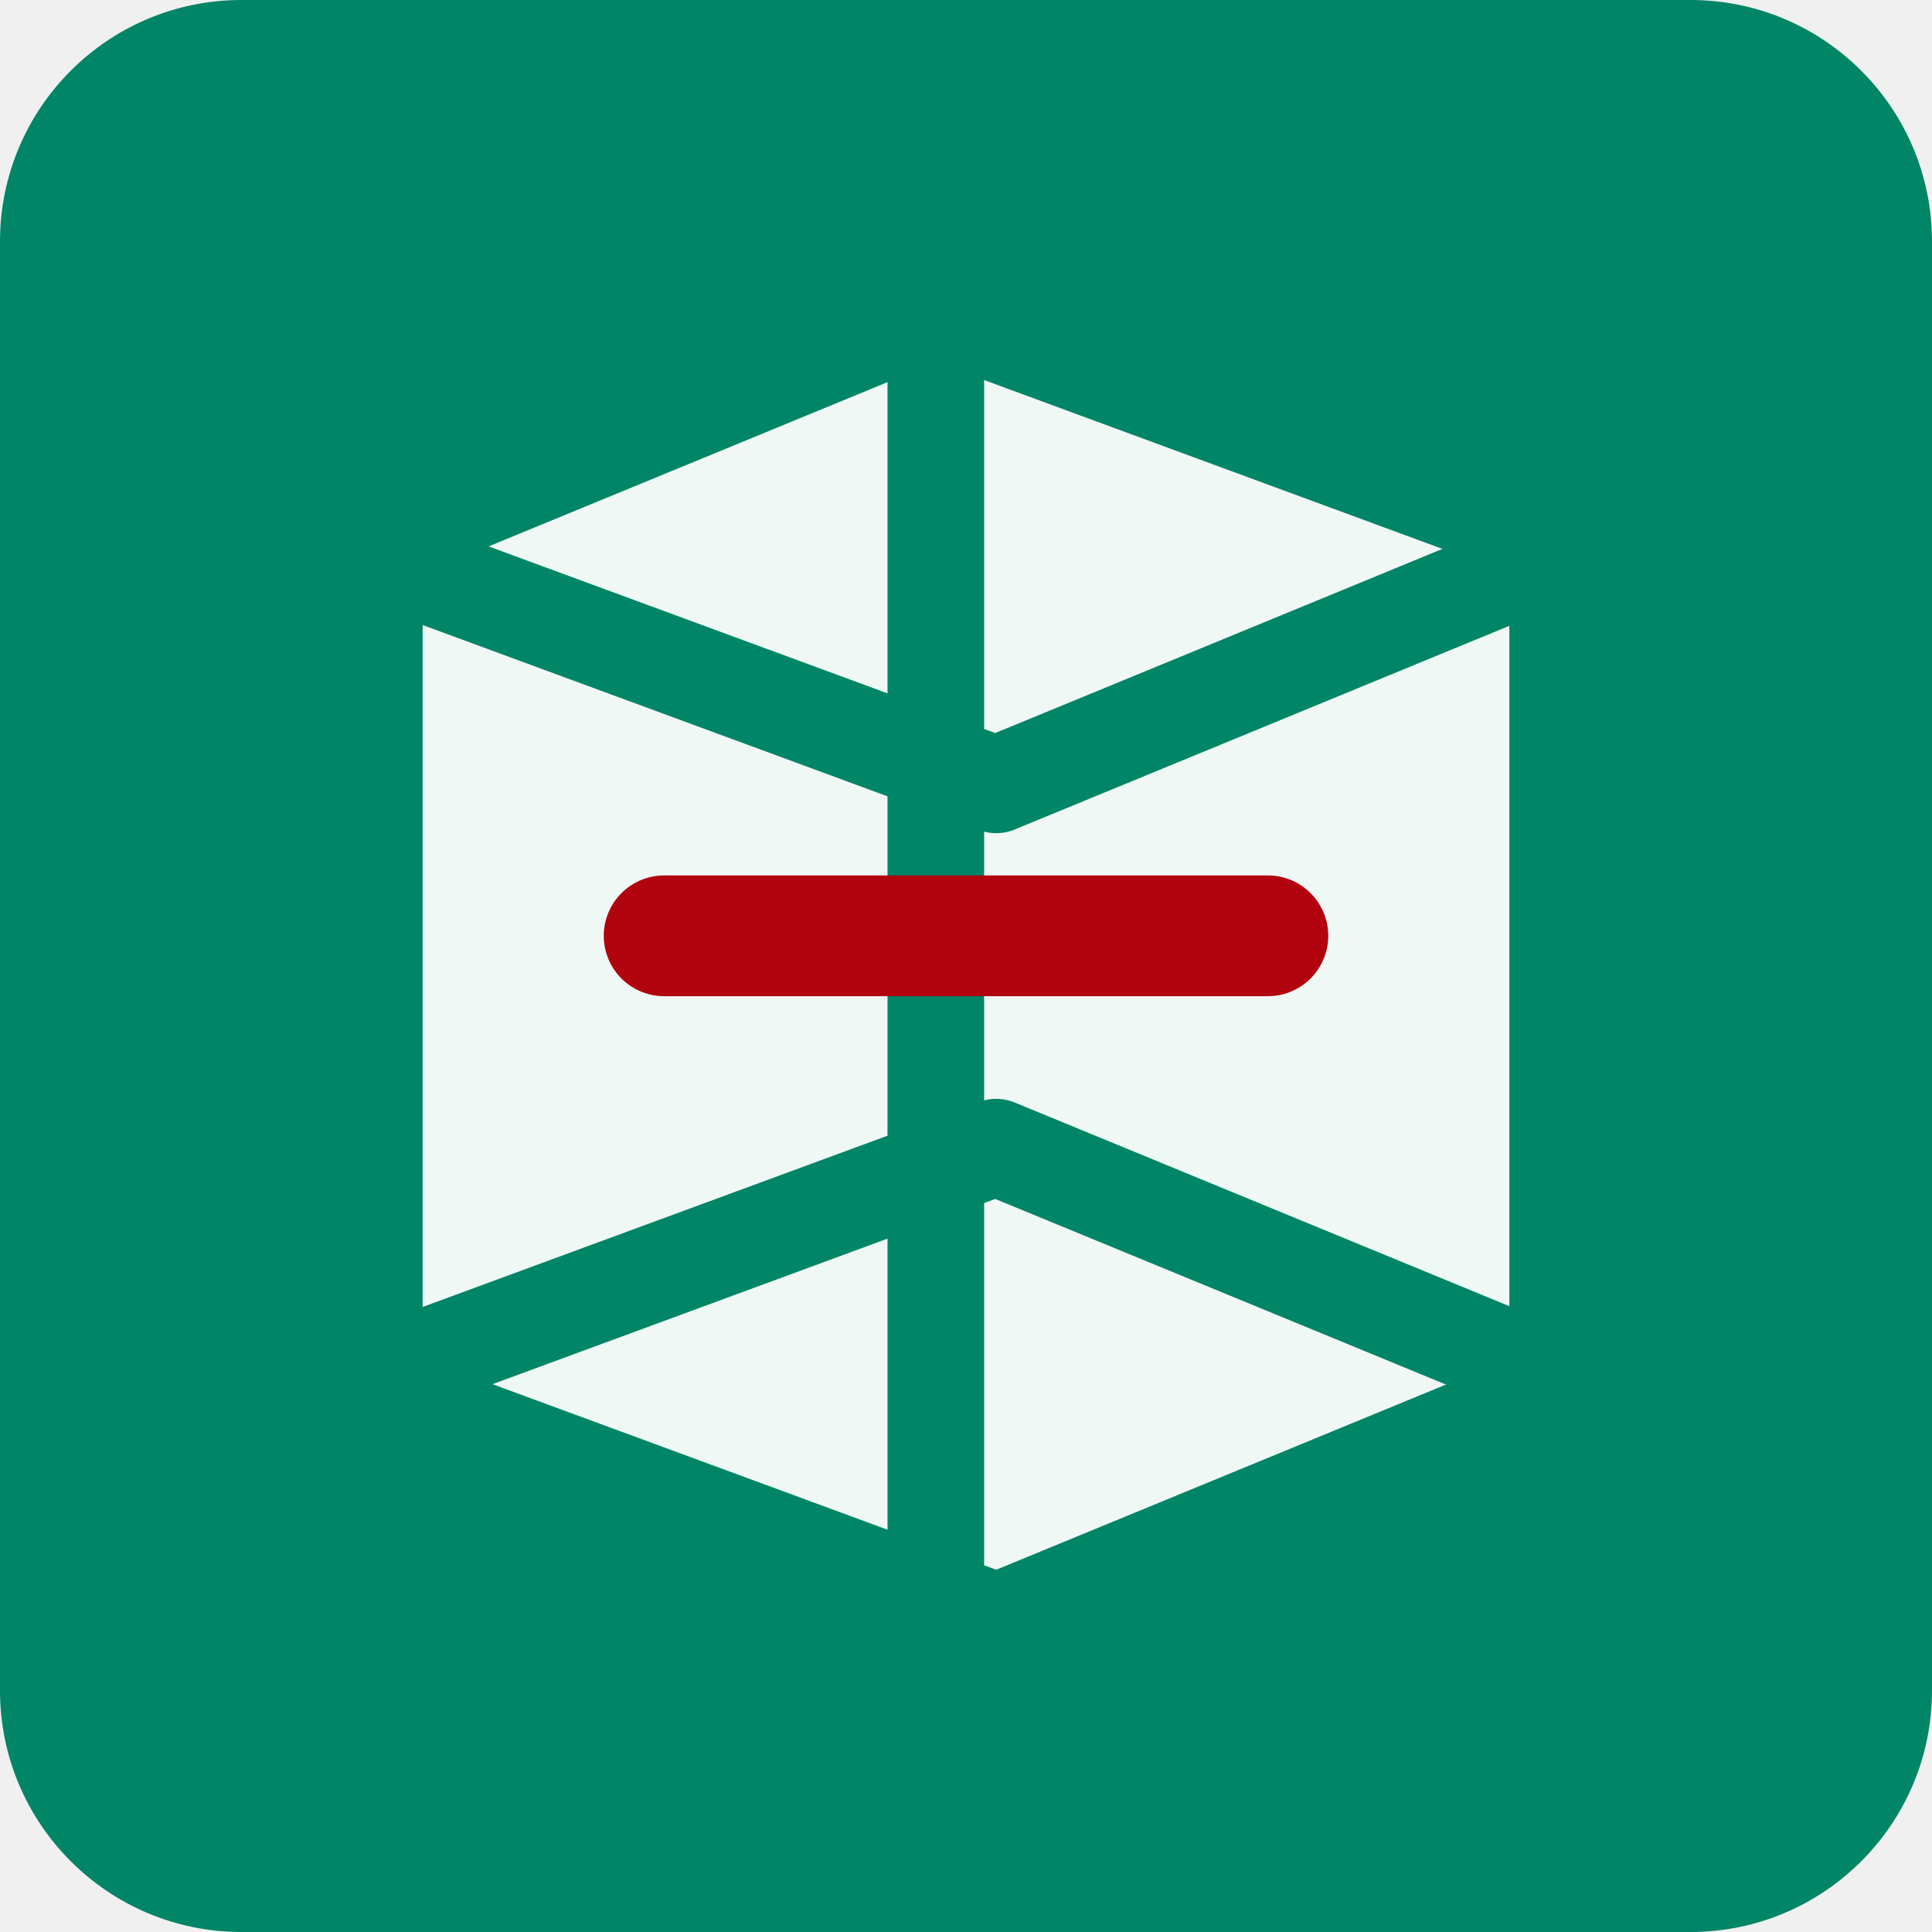
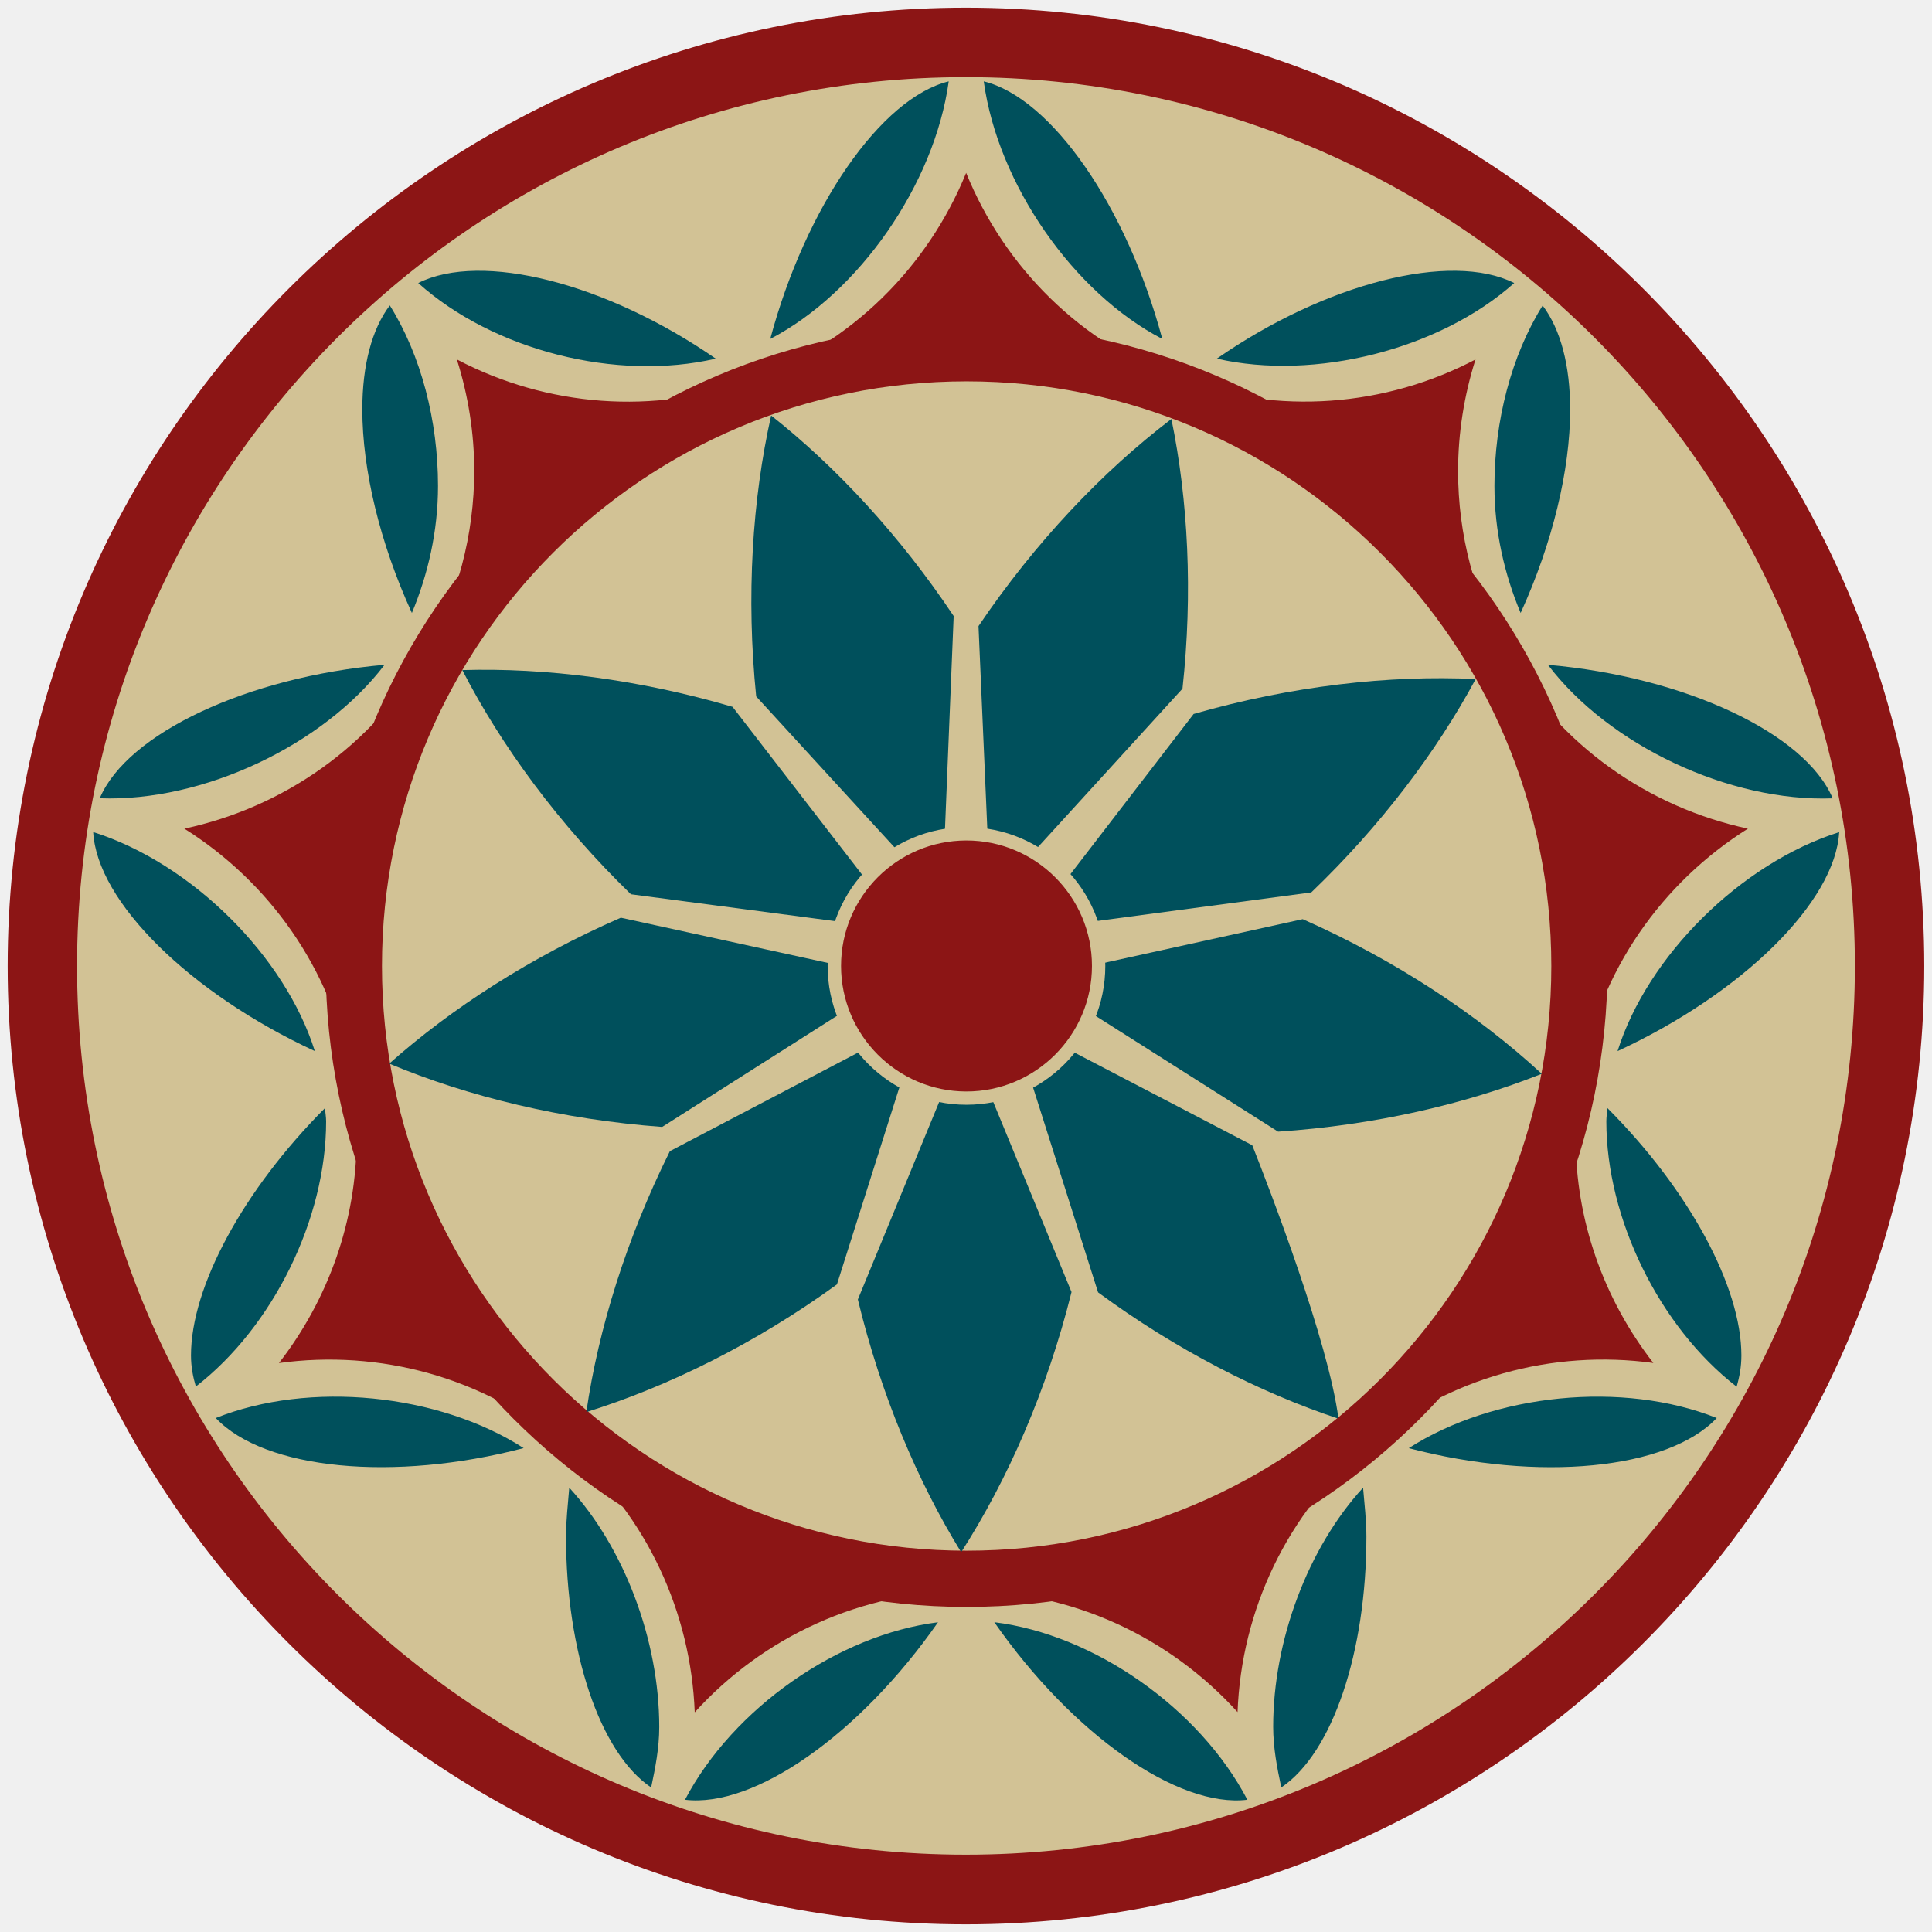
- <svg xmlns="http://www.w3.org/2000/svg" viewBox="0 0 32 32">
-   <rect width="32" height="32" rx="4" fill="#008566" />
-   <path d="M7 9.5 15.5 6 25 9.5v13L16.5 26 7 22.5z" fill="#fff" opacity=".94" />
-   <path d="M15.5 6v20M7 9.5l9.5 3.5 8.5-3.5M7 22.5l9.5-3.5 8.5 3.5" fill="none" stroke="#008566" stroke-width="1.6" stroke-linejoin="round" />
-   <path d="M11 15.5h10" stroke="#B1040E" stroke-width="2" stroke-linecap="round" />
+ <svg xmlns="http://www.w3.org/2000/svg" id="rosette" version="1.1" viewBox="0 0 504 504.019">
+   <path d="M251.98,2.002C114.145,2.002,2,114.18,2,252.02s112.145,249.997,249.98,249.997,250.02-112.162,250.02-249.997S389.866,2.002,251.98,2.002ZM251.98,475.288c-123.284,0-223.27-99.966-223.27-223.267S128.696,28.747,251.98,28.747s223.309,99.967,223.309,223.273-99.975,223.267-223.309,223.267Z" fill="#8c1515" />
+   <path d="M483.897,252.02c0,128.03-103.876,231.825-231.935,231.825S20.102,380.05,20.102,252.02,123.933,20.121,251.963,20.121s231.935,103.829,231.935,231.899Z" fill="#d2c295" />
+   <path d="M431.324,355.574c-12.956-16.683-20.267-37.209-20.267-58.567,0-5.44.449-10.912,1.42-16.404.018,0,.069-.276.069-.311,4.799-27.007,20.96-49.976,43.444-64.11-25.984-5.596-49.058-21.712-62.887-45.633-8.522-14.776-12.72-31.204-12.72-47.626,0-9.868,1.548-19.69,4.544-29.148-23.409,12.299-51.378,14.62-77.258,5.242-25.765-9.417-45.608-29.303-55.622-53.918-10.012,24.598-29.915,44.501-55.847,53.993-25.689,9.32-53.595,6.981-77.016-5.322,2.979,9.429,4.533,19.197,4.533,29.049,0,16.48-4.257,33.058-12.836,48.018-13.767,23.72-36.839,39.783-62.788,45.345,22.241,13.977,38.316,36.671,43.341,63.417,0,0,.311,1.835.322,1.905.854,5.179,1.271,10.359,1.271,15.503,0,21.358-7.311,41.903-20.25,58.585,26.209-3.604,53.283,3.654,74.271,21.149l.768.659s.503.45.762.658c20.216,17.566,31.666,42.63,32.665,68.648,17.83-19.661,43.328-31.578,70.94-31.631,27.387,0,52.834,11.901,70.669,31.578.993-26.52,12.912-52.017,34.062-69.774,21.022-17.598,48.14-24.893,74.405-21.306Z" fill="#8c1515" />
+   <path d="M404.705,252.02c0,84.239-68.285,152.524-152.522,152.524s-152.536-68.285-152.536-152.524S167.932,99.486,252.183,99.486s152.522,68.291,152.522,152.534Z" fill="#d2c295" />
+   <g>
+     <path d="M85.079,292.538c0-1.194-.231-2.305-.295-3.465-21.29,21.342-34.957,46.58-34.957,64.526,0,2.962.521,5.63,1.265,8.124,20.111-15.556,33.987-43.738,33.987-69.186ZM24.312,217.063c.987,18.154,25.151,42.009,57.822,57.148-7.779-24.754-32.117-48.988-57.822-57.148ZM56.289,369.934c12.749,13.493,46.458,16.716,80.318,7.847-22.22-14.256-55.864-17.617-80.318-7.847ZM100.322,173.436c-35.684,3.122-67.159,17.876-74.297,34.816,26.99,1.011,58.36-13.876,74.297-34.816ZM114.268,126.768c0-16.986-4.401-34.032-12.577-47.094-4.694,6.202-7.171,15.66-7.171,27.138,0,15.735,4.566,34.808,12.934,53.1,4.181-10.03,6.814-21.295,6.814-33.144ZM478.112,208.275c-7.119-16.958-38.56-31.717-74.291-34.839,15.897,20.94,47.285,35.844,74.291,34.839ZM186.727,93.567c-28.496-19.729-61.114-28.027-77.622-19.729,19.645,17.616,51.76,25.74,77.622,19.729ZM147.664,400.767c0,30.055,8.765,56.506,22.207,65.549,1.086-5.127,2.113-10.29,2.113-15.781,0-22.623-9.135-46.787-23.478-62.43-.34,4.244-.843,8.524-.843,12.662ZM395.029,73.838c-16.562-8.298-49.128,0-77.588,19.729,25.579,5.838,58.168-2.396,77.588-19.729ZM367.519,377.798c33.865,8.869,67.581,5.63,80.348-7.863-24.459-9.771-58.128-6.409-80.348,7.863ZM419.06,292.485c0,25.481,13.876,53.7,33.987,69.274.743-2.496,1.246-5.198,1.246-8.143,0-17.964-13.667-43.221-34.955-64.544-.052,1.126-.278,2.234-.278,3.412ZM421.987,274.211c32.652-15.123,56.801-38.94,57.823-57.129-25.708,8.141-50.046,32.394-57.823,57.129ZM332.147,450.466c0,5.543,1.022,10.703,2.114,15.85,13.436-9.043,22.206-35.46,22.206-65.496,0-4.158-.508-8.453-.866-12.715-14.343,15.643-23.454,39.79-23.454,62.361ZM259.394,423.201c20.422,29.291,47.93,48.536,66.015,46.318-12.53-23.938-40.071-43.131-66.015-46.318ZM200.942,88.424c23.114-12.023,42.86-40.327,46.561-67.199-17.627,4.312-37.312,32.656-46.561,67.199ZM303.219,88.424c-9.25-34.543-28.928-62.887-46.58-67.199,3.69,26.889,23.449,55.193,46.58,67.199ZM178.7,469.519c18.09,2.201,45.599-17.027,66.005-46.302-25.938,3.238-53.457,22.416-66.005,46.302ZM396.702,159.912c8.338-18.292,12.917-37.329,12.917-53.047,0-11.485-2.477-20.943-7.179-27.156-8.175,13.078-12.574,30.124-12.574,47.083,0,11.831,2.633,23.102,6.836,33.12Z" fill="#00505c" />
+     <g>
+       <path d="M191.109,184.399c-24.413-7.171-48.763-10.231-70.485-9.59v.034c10.215,19.846,25.182,40.211,43.965,58.452l71.523,9.422-45.003-58.318Z" fill="#00505c" />
+       <path d="M161.966,239.409c-23.395,10.204-44.097,23.56-60.395,38.04v.036c20.578,8.609,45.107,14.586,71.178,16.508l61.141-38.871-71.923-15.713Z" fill="#00505c" />
+       <path d="M174.756,300.315c-11.362,22.883-18.655,46.441-21.791,68.042,0,0,.012.019.034.019,21.342-6.669,44.099-17.895,65.341-33.294l21.889-69.065-65.473,34.299Z" fill="#00505c" />
+       <path d="M342.084,232.811c18.108-17.358,32.693-36.719,42.879-55.636v-.027c-22.57-1.074-48.069,1.795-73.568,9.111l-43.409,56.441,74.099-9.89Z" fill="#00505c" />
+       <path d="M308.486,179.66c2.731-25.014,1.455-49.23-2.883-70.311l-.012-.036c-17.944,13.663-35.533,32.133-50.32,54.028l3.094,71.27,50.121-54.951Z" fill="#00505c" />
+       <path d="M248.792,160.709c-14.03-21.013-30.608-38.872-47.601-52.296h-.018c-4.918,21.879-6.548,47.15-3.898,73.274l48.505,52.925,3.013-73.902Z" fill="#00505c" />
+       <path d="M402.2,280.117c-16.664-15.364-38.04-29.569-62.349-40.327l-69.637,15.332,63.215,40.102c25.101-1.682,48.745-7.138,68.77-15.088v-.019Z" fill="#00505c" />
+       <path d="M286.469,337.16c20.389,15.002,42.156,26.122,62.707,32.947v-.017c-2.569-19.957-17.876-59.658-22.484-71.317l-62.794-32.738,22.571,71.125Z" fill="#00505c" />
+       <path d="M223.796,339.013c5.988,24.772,15.539,47.395,26.936,65.895h.035c12.143-18.917,22.381-42.215,28.772-67.834l-27.474-66.726-28.27,68.665Z" fill="#00505c" />
+     </g>
+   </g>
+   <g>
+     <path d="M84.975,252.02c0,92.191,75.006,167.196,167.208,167.196s167.189-75.005,167.189-167.196-75.012-167.2-167.189-167.2S84.975,159.825,84.975,252.02ZM91.99,252.02c0-88.333,71.853-160.186,160.192-160.186s160.19,71.852,160.19,160.186-71.876,160.198-160.19,160.198-160.192-71.871-160.192-160.198Z" fill="#8c1515" />
+     <path d="M286.556,251.953c0,19.07-15.452,34.47-34.507,34.47s-34.454-15.399-34.454-34.47,15.463-34.455,34.454-34.455,34.507,15.434,34.507,34.455Z" fill="#8c1515" />
+   </g>
+   <path d="M215.915,251.986c0,19.973,16.23,36.221,36.204,36.221s36.231-16.248,36.231-36.221-16.242-36.204-36.231-36.204-36.204,16.231-36.204,36.204ZM219.414,251.986c0-18.05,14.654-32.723,32.705-32.723s32.75,14.673,32.75,32.723-14.701,32.757-32.75,32.757-32.705-14.708-32.705-32.757Z" fill="#d2c295" />
</svg>
